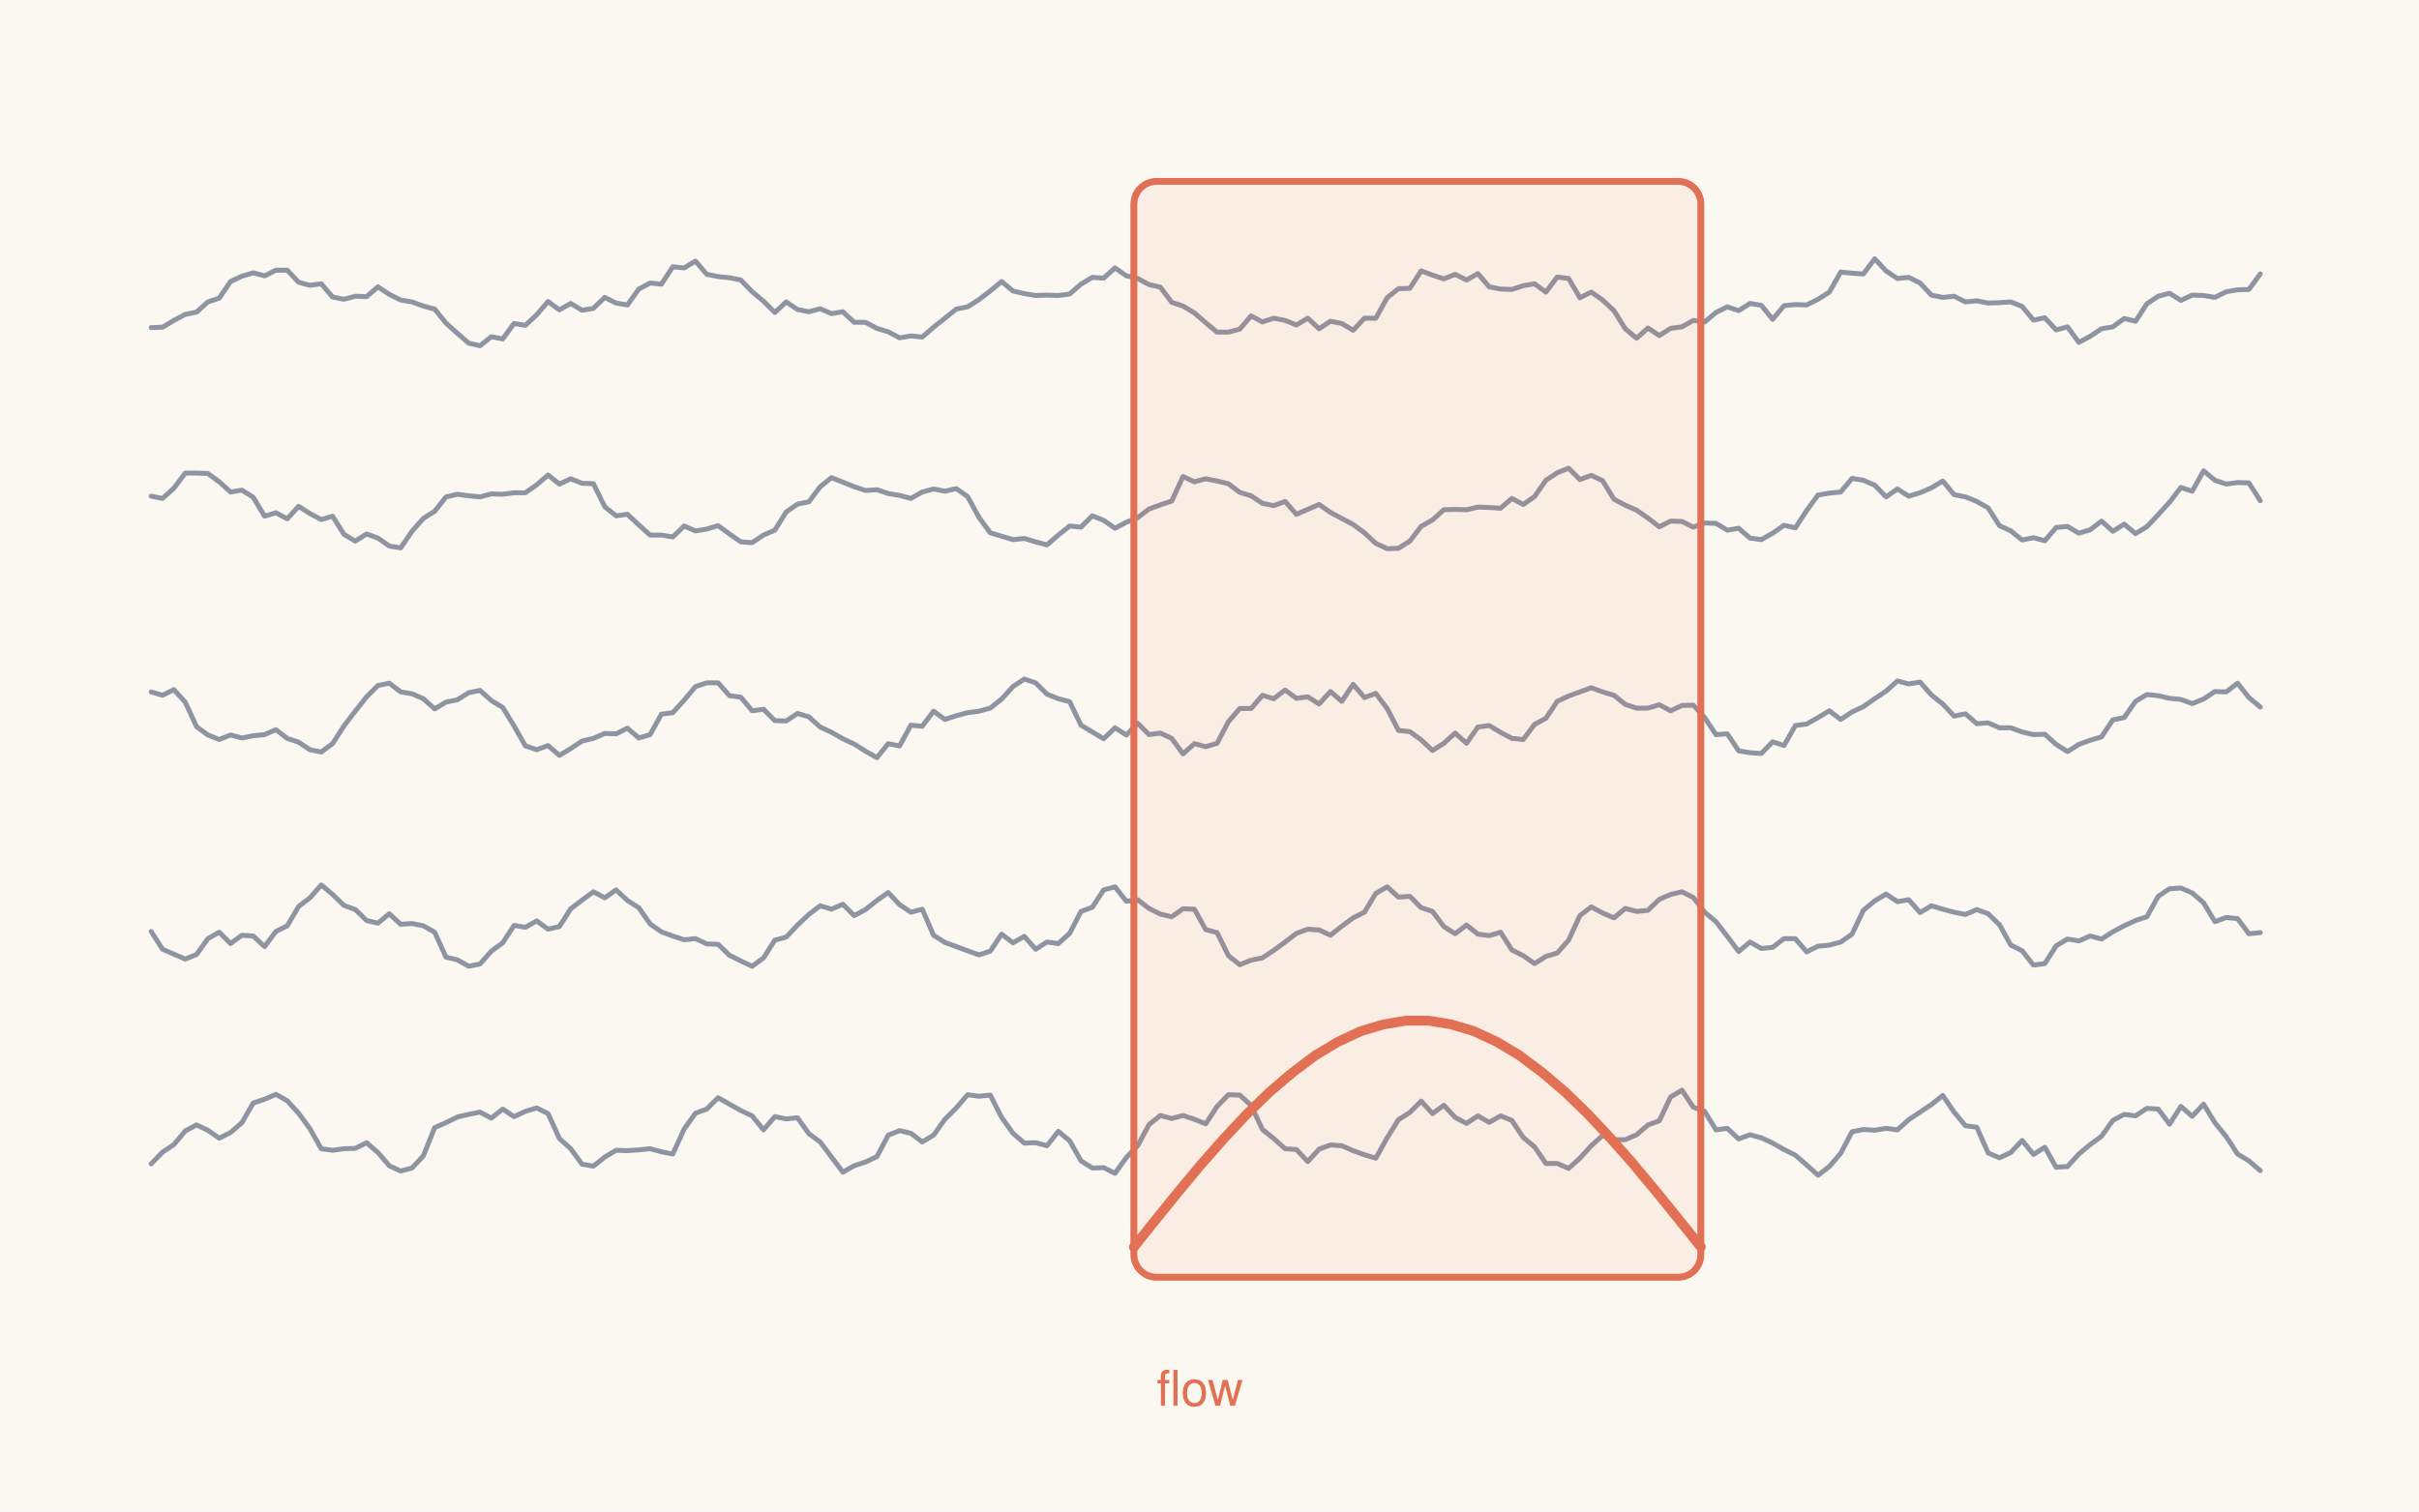
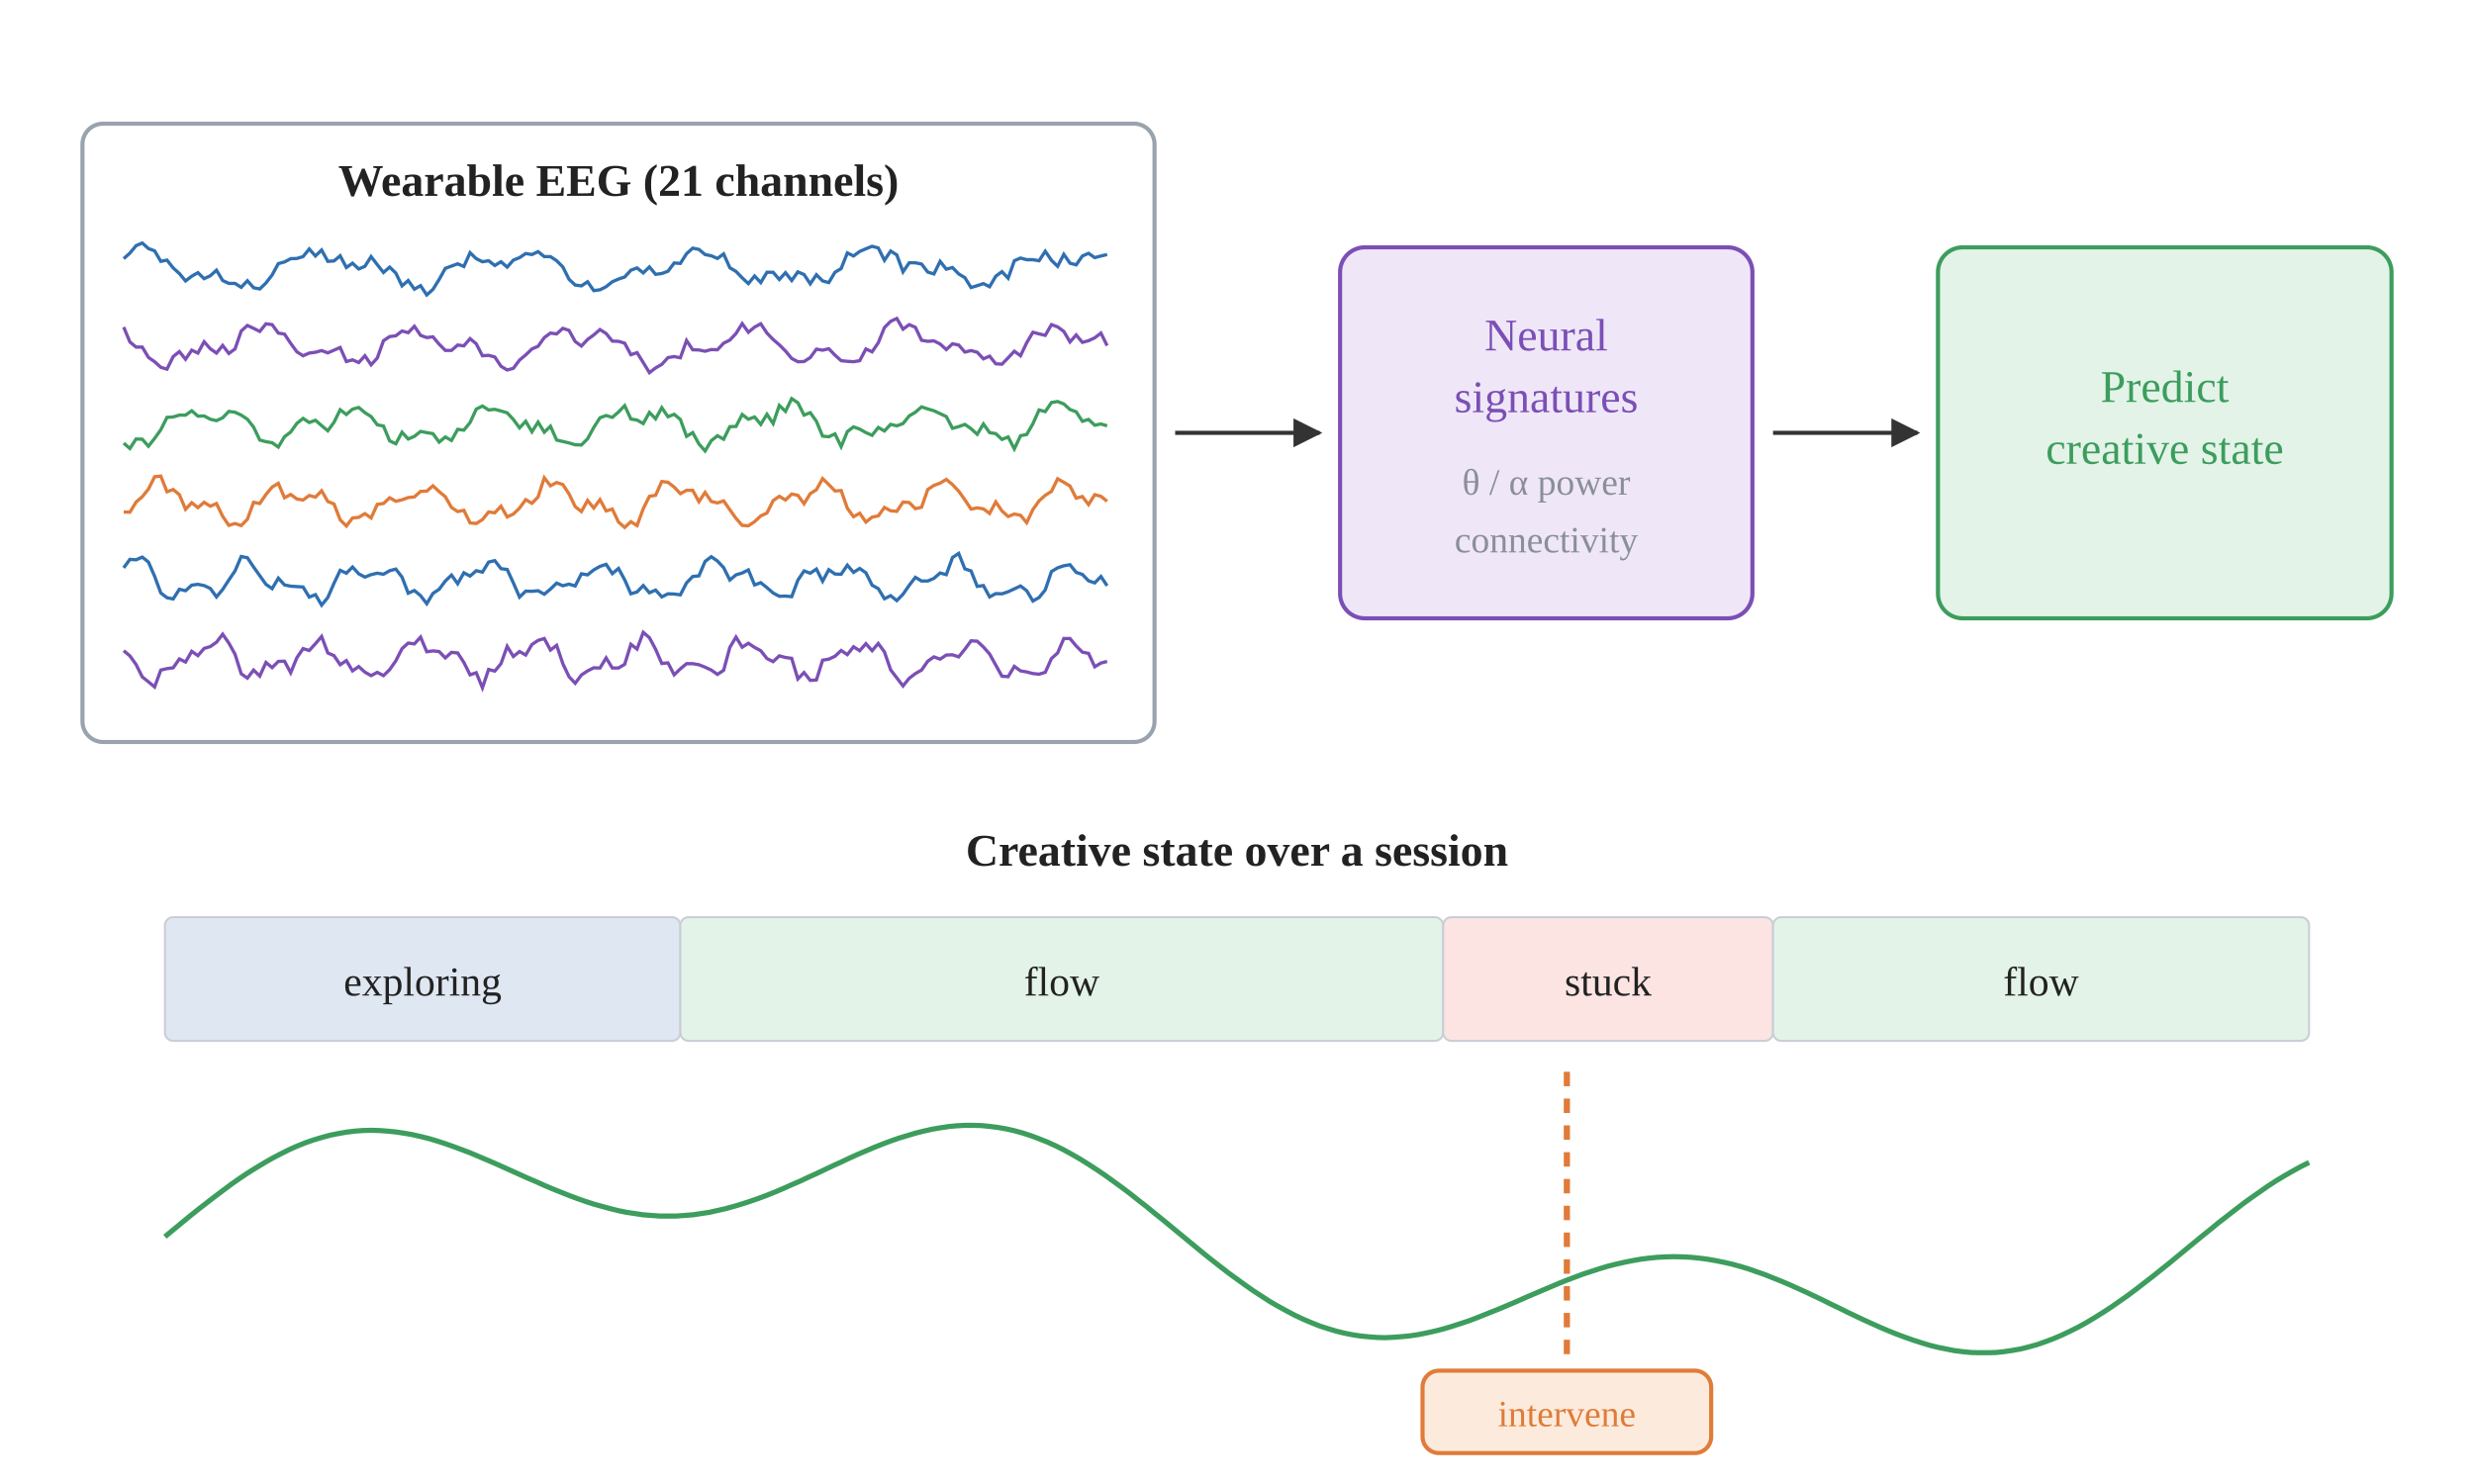
- <svg xmlns="http://www.w3.org/2000/svg" viewBox="0 0 640 400" width="640" height="400">
-   <rect width="640" height="400" fill="#fbf8f1" />
-   <g fill="none" stroke="#2b3240" stroke-width="1.6" stroke-linecap="round" stroke-linejoin="round" font-family="Helvetica,Arial,sans-serif">
-     <polyline points="40.0,86.7 43.0,86.6 46.0,84.8 49.0,83.2 52.0,82.6 55.0,79.9 58.0,78.9 61.0,74.5 64.0,73.1 67.0,72.2 70.0,73.0 73.0,71.5 76.0,71.5 79.0,74.7 82.0,75.5 85.0,75.1 88.0,78.6 91.0,79.2 94.0,78.4 97.0,78.5 100.0,75.9 103.0,77.9 106.0,79.4 109.0,79.9 112.0,81.0 115.0,81.8 118.0,85.5 121.0,88.2 124.0,90.8 127.0,91.5 130.0,89.1 133.0,89.7 136.0,85.6 139.0,86.1 142.0,83.3 145.0,79.8 148.0,82.0 151.0,80.3 154.0,82.1 157.0,81.6 160.0,78.7 163.0,80.2 166.0,80.7 169.0,76.5 172.0,74.9 175.0,75.2 178.0,70.6 181.0,70.9 184.0,69.1 187.0,72.6 190.0,73.2 193.0,73.5 196.0,74.1 199.0,77.2 202.0,79.7 205.0,82.7 208.0,79.9 211.0,81.9 214.0,82.5 217.0,81.7 220.0,83.0 223.0,82.5 226.0,85.3 229.0,85.3 232.0,86.9 235.0,87.8 238.0,89.4 241.0,88.9 244.0,89.2 247.0,86.6 250.0,84.2 253.0,81.8 256.0,81.2 259.0,79.3 262.0,77.0 265.0,74.5 268.0,77.0 271.0,77.7 274.0,78.2 277.0,78.1 280.0,78.2 283.0,77.8 286.0,75.2 289.0,73.4 292.0,73.6 295.0,70.9 298.0,73.0 301.0,73.7 304.0,75.3 307.0,76.0 310.0,80.0 313.0,81.0 316.0,82.8 319.0,85.4 322.0,87.9 325.0,87.9 328.0,87.1 331.0,83.6 334.0,85.2 337.0,84.2 340.0,84.8 343.0,86.0 346.0,84.2 349.0,87.0 352.0,85.0 355.0,85.6 358.0,87.4 361.0,84.2 364.0,84.2 367.0,78.8 370.0,76.4 373.0,76.3 376.0,71.7 379.0,72.8 382.0,73.8 385.0,72.6 388.0,74.1 391.0,72.4 394.0,75.9 397.0,76.5 400.0,76.6 403.0,75.6 406.0,75.1 409.0,77.3 412.0,73.3 415.0,73.7 418.0,78.8 421.0,77.3 424.0,79.4 427.0,82.2 430.0,87.0 433.0,89.5 436.0,86.8 439.0,88.8 442.0,86.9 445.0,86.5 448.0,84.8 451.0,85.2 454.0,82.7 457.0,81.2 460.0,82.2 463.0,80.3 466.0,80.8 469.0,84.5 472.0,80.9 475.0,80.6 478.0,80.7 481.0,79.2 484.0,77.3 487.0,72.0 490.0,72.3 493.0,72.5 496.0,68.5 499.0,71.7 502.0,73.7 505.0,73.4 508.0,74.9 511.0,78.1 514.0,78.7 517.0,78.4 520.0,79.9 523.0,79.6 526.0,80.2 529.0,80.1 532.0,79.9 535.0,81.1 538.0,84.7 541.0,84.1 544.0,87.3 547.0,86.5 550.0,90.6 553.0,89.0 556.0,87.0 559.0,86.5 562.0,84.3 565.0,85.0 568.0,80.4 571.0,78.4 574.0,77.6 577.0,79.5 580.0,78.1 583.0,78.2 586.0,78.7 589.0,77.2 592.0,76.7 595.0,76.6 598.0,72.5" stroke="#8e94a1" stroke-width="1.3" opacity="1" />
-     <polyline points="40.0,131.3 43.0,131.9 46.0,129.2 49.0,125.2 52.0,125.2 55.0,125.3 58.0,127.5 61.0,130.2 64.0,129.7 67.0,131.6 70.0,136.6 73.0,135.7 76.0,137.3 79.0,134.0 82.0,135.9 85.0,137.5 88.0,136.6 91.0,141.4 94.0,143.2 97.0,141.3 100.0,142.4 103.0,144.5 106.0,145.0 109.0,140.6 112.0,137.2 115.0,135.3 118.0,131.5 121.0,130.8 124.0,131.2 127.0,131.5 130.0,130.7 133.0,130.8 136.0,130.4 139.0,130.4 142.0,128.3 145.0,125.7 148.0,128.1 151.0,126.7 154.0,127.9 157.0,128.0 160.0,134.1 163.0,136.5 166.0,136.1 169.0,138.9 172.0,141.6 175.0,141.6 178.0,142.1 181.0,139.2 184.0,140.5 187.0,140.0 190.0,139.1 193.0,141.3 196.0,143.4 199.0,143.6 202.0,141.6 205.0,140.3 208.0,135.5 211.0,133.4 214.0,132.8 217.0,128.8 220.0,126.4 223.0,127.6 226.0,128.8 229.0,129.8 232.0,129.6 235.0,130.6 238.0,131.1 241.0,131.9 244.0,130.2 247.0,129.4 250.0,130.0 253.0,129.3 256.0,131.4 259.0,136.9 262.0,141.0 265.0,141.9 268.0,142.8 271.0,142.5 274.0,143.4 277.0,144.2 280.0,141.6 283.0,139.2 286.0,139.5 289.0,136.5 292.0,137.7 295.0,139.8 298.0,138.2 301.0,137.0 304.0,134.7 307.0,133.6 310.0,132.6 313.0,126.1 316.0,127.5 319.0,126.7 322.0,127.3 325.0,128.0 328.0,130.3 331.0,131.2 334.0,133.2 337.0,133.8 340.0,132.7 343.0,136.1 346.0,134.8 349.0,133.5 352.0,135.6 355.0,137.2 358.0,138.8 361.0,141.0 364.0,143.8 367.0,145.2 370.0,145.1 373.0,143.2 376.0,139.3 379.0,137.6 382.0,134.9 385.0,134.8 388.0,134.9 391.0,134.2 394.0,134.3 397.0,134.5 400.0,131.9 403.0,133.5 406.0,131.4 409.0,127.1 412.0,125.1 415.0,123.9 418.0,126.9 421.0,125.8 424.0,127.2 427.0,132.1 430.0,133.7 433.0,135.0 436.0,137.1 439.0,139.4 442.0,137.9 445.0,138.0 448.0,139.5 451.0,138.4 454.0,138.5 457.0,140.3 460.0,139.8 463.0,142.4 466.0,142.8 469.0,141.1 472.0,139.0 475.0,139.7 478.0,135.1 481.0,131.0 484.0,130.5 487.0,130.2 490.0,126.6 493.0,127.1 496.0,128.4 499.0,131.5 502.0,129.4 505.0,131.3 508.0,130.4 511.0,129.1 514.0,127.3 517.0,130.9 520.0,131.5 523.0,132.7 526.0,134.4 529.0,139.1 532.0,140.5 535.0,142.9 538.0,142.3 541.0,143.1 544.0,139.6 547.0,139.3 550.0,141.1 553.0,140.2 556.0,137.9 559.0,140.6 562.0,138.7 565.0,141.2 568.0,139.4 571.0,136.2 574.0,132.9 577.0,129.0 580.0,130.0 583.0,124.6 586.0,127.1 589.0,128.1 592.0,127.7 595.0,127.8 598.0,132.5" stroke="#8e94a1" stroke-width="1.3" opacity="1" />
-     <polyline points="40.0,183.1 43.0,184.0 46.0,182.5 49.0,185.8 52.0,192.3 55.0,194.5 58.0,195.7 61.0,194.5 64.0,195.3 67.0,194.7 70.0,194.4 73.0,193.1 76.0,195.4 79.0,196.4 82.0,198.4 85.0,199.0 88.0,196.8 91.0,192.1 94.0,188.2 97.0,184.4 100.0,181.4 103.0,180.8 106.0,183.1 109.0,183.6 112.0,184.9 115.0,187.6 118.0,185.8 121.0,185.2 124.0,183.3 127.0,182.7 130.0,185.4 133.0,187.2 136.0,192.1 139.0,197.4 142.0,198.4 145.0,197.3 148.0,199.9 151.0,198.1 154.0,196.1 157.0,195.4 160.0,194.1 163.0,194.2 166.0,192.7 169.0,195.3 172.0,194.4 175.0,189.0 178.0,188.6 181.0,185.3 184.0,181.7 187.0,180.7 190.0,180.7 193.0,184.1 196.0,184.5 199.0,188.1 202.0,187.7 205.0,190.7 208.0,190.8 211.0,188.8 214.0,189.7 217.0,192.4 220.0,193.8 223.0,195.5 226.0,196.9 229.0,198.8 232.0,200.5 235.0,196.8 238.0,197.4 241.0,191.9 244.0,192.2 247.0,188.2 250.0,190.4 253.0,189.4 256.0,188.6 259.0,188.2 262.0,187.4 265.0,185.0 268.0,181.7 271.0,179.7 274.0,180.7 277.0,183.7 280.0,184.9 283.0,185.7 286.0,191.9 289.0,193.7 292.0,195.5 295.0,192.6 298.0,194.5 301.0,191.4 304.0,194.4 307.0,194.0 310.0,195.4 313.0,199.5 316.0,196.8 319.0,197.6 322.0,196.7 325.0,191.0 328.0,187.5 331.0,187.5 334.0,184.0 337.0,184.9 340.0,182.6 343.0,184.8 346.0,184.4 349.0,186.3 352.0,183.0 355.0,185.6 358.0,181.1 361.0,184.6 364.0,183.5 367.0,187.5 370.0,193.3 373.0,193.6 376.0,195.8 379.0,198.6 382.0,196.7 385.0,194.0 388.0,196.7 391.0,192.4 394.0,192.0 397.0,193.8 400.0,195.4 403.0,195.7 406.0,191.7 409.0,190.1 412.0,185.6 415.0,184.2 418.0,183.1 421.0,182.0 424.0,183.1 427.0,184.0 430.0,186.4 433.0,187.4 436.0,187.4 439.0,186.5 442.0,188.1 445.0,186.7 448.0,186.6 451.0,189.9 454.0,194.4 457.0,194.2 460.0,198.7 463.0,199.2 466.0,199.4 469.0,196.3 472.0,197.3 475.0,192.0 478.0,191.6 481.0,189.9 484.0,188.1 487.0,190.4 490.0,188.4 493.0,187.0 496.0,184.9 499.0,182.9 502.0,180.2 505.0,181.0 508.0,180.5 511.0,183.9 514.0,186.3 517.0,189.5 520.0,188.9 523.0,191.5 526.0,191.3 529.0,192.6 532.0,192.6 535.0,193.7 538.0,194.4 541.0,194.3 544.0,197.0 547.0,198.9 550.0,197.0 553.0,195.9 556.0,195.0 559.0,190.5 562.0,189.9 565.0,185.6 568.0,183.8 571.0,184.1 574.0,184.8 577.0,185.1 580.0,186.2 583.0,185.0 586.0,183.0 589.0,183.1 592.0,180.8 595.0,184.6 598.0,187.1" stroke="#8e94a1" stroke-width="1.3" opacity="1" />
-     <polyline points="40.0,246.5 43.0,251.2 46.0,252.5 49.0,253.8 52.0,252.6 55.0,248.4 58.0,246.7 61.0,249.7 64.0,247.5 67.0,247.7 70.0,250.5 73.0,246.5 76.0,245.0 79.0,239.9 82.0,237.6 85.0,234.2 88.0,236.7 91.0,239.6 94.0,240.7 97.0,243.6 100.0,244.3 103.0,241.8 106.0,244.6 109.0,244.4 112.0,245.0 115.0,246.7 118.0,253.3 121.0,254.0 124.0,255.7 127.0,255.1 130.0,251.7 133.0,249.5 136.0,244.9 139.0,245.4 142.0,243.7 145.0,245.9 148.0,245.2 151.0,240.5 154.0,238.2 157.0,236.0 160.0,237.6 163.0,235.5 166.0,238.3 169.0,240.2 172.0,244.5 175.0,246.6 178.0,247.7 181.0,248.7 184.0,248.4 187.0,249.8 190.0,249.9 193.0,252.8 196.0,254.3 199.0,255.7 202.0,253.5 205.0,248.8 208.0,248.0 211.0,244.8 214.0,242.0 217.0,239.7 220.0,240.6 223.0,239.3 226.0,242.3 229.0,240.7 232.0,238.3 235.0,236.2 238.0,239.4 241.0,241.4 244.0,240.6 247.0,247.5 250.0,249.4 253.0,250.5 256.0,251.6 259.0,252.7 262.0,251.7 265.0,247.2 268.0,249.5 271.0,247.8 274.0,251.2 277.0,249.3 280.0,249.7 283.0,247.0 286.0,241.2 289.0,240.1 292.0,235.5 295.0,234.7 298.0,238.5 301.0,238.1 304.0,240.4 307.0,241.9 310.0,242.6 313.0,240.5 316.0,240.6 319.0,246.0 322.0,246.8 325.0,252.9 328.0,255.3 331.0,254.1 334.0,253.5 337.0,251.5 340.0,249.3 343.0,247.0 346.0,245.9 349.0,246.1 352.0,247.5 355.0,245.1 358.0,242.9 361.0,241.4 364.0,236.4 367.0,234.7 370.0,237.4 373.0,237.2 376.0,240.2 379.0,241.2 382.0,245.2 385.0,247.1 388.0,244.8 391.0,247.2 394.0,247.6 397.0,246.7 400.0,251.4 403.0,252.9 406.0,255.0 409.0,253.1 412.0,252.2 415.0,248.8 418.0,242.3 421.0,240.0 424.0,241.6 427.0,242.9 430.0,240.4 433.0,241.2 436.0,240.9 439.0,238.0 442.0,236.7 445.0,236.0 448.0,237.5 451.0,241.4 454.0,243.9 457.0,247.8 460.0,251.8 463.0,249.3 466.0,251.0 469.0,250.7 472.0,248.4 475.0,248.4 478.0,251.9 481.0,250.4 484.0,250.1 487.0,249.3 490.0,247.2 493.0,240.9 496.0,238.4 499.0,236.6 502.0,238.6 505.0,238.1 508.0,241.5 511.0,239.7 514.0,240.6 517.0,241.4 520.0,242.0 523.0,240.7 526.0,241.8 529.0,244.7 532.0,250.1 535.0,251.6 538.0,255.4 541.0,255.0 544.0,250.3 547.0,248.5 550.0,249.0 553.0,247.7 556.0,248.5 559.0,246.6 562.0,245.0 565.0,243.6 568.0,242.6 571.0,237.2 574.0,235.2 577.0,235.0 580.0,236.3 583.0,238.9 586.0,243.9 589.0,242.8 592.0,243.1 595.0,247.1 598.0,246.8" stroke="#8e94a1" stroke-width="1.3" opacity="1" />
-     <polyline points="40.0,308.0 43.0,304.9 46.0,302.9 49.0,299.3 52.0,297.7 55.0,299.1 58.0,301.2 61.0,299.7 64.0,297.1 67.0,291.9 70.0,290.9 73.0,289.6 76.0,291.3 79.0,294.6 82.0,298.7 85.0,304.0 88.0,304.4 91.0,304.0 94.0,303.9 97.0,302.4 100.0,305.0 103.0,308.5 106.0,309.9 109.0,309.1 112.0,305.9 115.0,298.4 118.0,297.1 121.0,295.6 124.0,294.9 127.0,294.3 130.0,295.9 133.0,293.5 136.0,295.5 139.0,294.1 142.0,293.2 145.0,294.7 148.0,301.3 151.0,304.0 154.0,308.1 157.0,308.6 160.0,306.2 163.0,304.4 166.0,304.5 169.0,304.3 172.0,304.0 175.0,304.8 178.0,305.4 181.0,298.8 184.0,294.6 187.0,293.5 190.0,290.5 193.0,292.2 196.0,293.9 199.0,295.3 202.0,299.0 205.0,295.5 208.0,296.1 211.0,295.8 214.0,300.0 217.0,302.2 220.0,306.2 223.0,310.2 226.0,308.5 229.0,307.5 232.0,306.1 235.0,300.4 238.0,299.2 241.0,299.9 244.0,302.2 247.0,300.4 250.0,296.2 253.0,293.2 256.0,289.7 259.0,290.1 262.0,289.8 265.0,295.7 268.0,299.9 271.0,302.5 274.0,302.4 277.0,303.2 280.0,299.4 283.0,301.9 286.0,307.2 289.0,309.1 292.0,309.0 295.0,310.5 298.0,306.3 301.0,303.2 304.0,297.6 307.0,295.2 310.0,296.0 313.0,295.2 316.0,296.2 319.0,297.4 322.0,292.8 325.0,289.7 328.0,289.8 331.0,292.5 334.0,298.9 337.0,301.3 340.0,304.0 343.0,304.2 346.0,307.4 349.0,304.1 352.0,303.0 355.0,303.2 358.0,304.5 361.0,305.6 364.0,306.5 367.0,301.1 370.0,296.3 373.0,294.4 376.0,291.4 379.0,294.7 382.0,292.5 385.0,295.7 388.0,297.3 391.0,295.3 394.0,297.0 397.0,295.3 400.0,296.5 403.0,301.0 406.0,303.5 409.0,307.9 412.0,307.9 415.0,309.2 418.0,306.5 421.0,303.2 424.0,300.5 427.0,301.6 430.0,301.6 433.0,300.3 436.0,297.7 439.0,296.6 442.0,290.3 445.0,288.5 448.0,293.0 451.0,294.1 454.0,299.0 457.0,298.6 460.0,301.4 463.0,300.3 466.0,301.1 469.0,302.5 472.0,304.2 475.0,305.7 478.0,308.3 481.0,311.0 484.0,308.7 487.0,305.2 490.0,299.5 493.0,298.9 496.0,299.1 499.0,298.6 502.0,299.0 505.0,296.3 508.0,294.3 511.0,292.3 514.0,289.9 517.0,294.3 520.0,297.9 523.0,298.3 526.0,305.1 529.0,306.4 532.0,305.0 535.0,301.8 538.0,305.5 541.0,303.6 544.0,308.9 547.0,308.7 550.0,305.4 553.0,302.9 556.0,300.7 559.0,296.5 562.0,294.9 565.0,295.3 568.0,293.3 571.0,293.5 574.0,297.5 577.0,292.8 580.0,295.4 583.0,292.2 586.0,297.1 589.0,300.8 592.0,305.4 595.0,307.2 598.0,309.8" stroke="#8e94a1" stroke-width="1.3" opacity="1" />
-     <rect x="300" y="48" width="150" height="290" rx="6" stroke="#e27054" fill="#e27054" stroke-width="1.6" fill-opacity="0.08" />
-     <rect x="300" y="48" width="150" height="290" rx="6" stroke="#e27054" fill="none" stroke-width="1.8" opacity="1" />
-     <polyline points="300.0,330.0 306.0,322.5 312.0,315.1 318.0,307.9 324.0,301.1 330.0,294.7 336.0,288.9 342.0,283.8 348.0,279.3 354.0,275.7 360.0,272.9 366.0,271.1 372.0,270.1 378.0,270.1 384.0,271.1 390.0,272.9 396.0,275.7 402.0,279.3 408.0,283.8 414.0,288.9 420.0,294.7 426.0,301.1 432.0,307.9 438.0,315.1 444.0,322.5 450.0,330.0" stroke="#e27054" stroke-width="2.6" opacity="1" />
-     <text x="306" y="372" fill="#e27054" stroke="none" font-size="13">flow</text>
-   </g>
+ <svg xmlns="http://www.w3.org/2000/svg" viewBox="0 0 1200 720" width="1200" height="720">
+   <rect width="1200" height="720" fill="#fff" />
+   <defs>
+     <marker id="a" viewBox="0 0 10 10" refX="9" refY="5" markerWidth="7" markerHeight="7" orient="auto">
+       <path d="M0 0L10 5L0 10z" fill="#333" />
+     </marker>
+   </defs>
+   <rect x="40" y="60" width="520" height="300" rx="10" fill="#fff" stroke="#9aa3ad" stroke-width="2" />
+   <text x="300" y="95" font-size="22" fill="#222" text-anchor="middle" font-weight="bold" font-family="Times New Roman,Times,serif">Wearable EEG (21 channels)</text>
+   <polyline points="60.0,125.5 63.0,122.8 66.0,119.2 69.0,117.9 72.0,120.6 75.0,121.7 78.0,126.8 81.0,126.2 84.0,130.0 87.0,132.7 90.0,136.3 93.0,134.0 96.0,132.3 99.0,135.2 102.0,133.8 105.0,131.1 108.0,136.1 111.0,137.5 114.0,137.5 117.0,139.4 120.0,136.2 123.0,139.6 126.0,140.2 129.0,137.3 132.0,133.4 135.0,127.9 138.0,127.1 141.0,125.5 144.0,125.4 147.0,124.5 150.0,120.8 153.0,124.2 156.0,121.3 159.0,126.8 162.0,126.6 165.0,124.1 168.0,129.8 171.0,127.7 174.0,130.5 177.0,129.2 180.0,124.5 183.0,128.4 186.0,132.2 189.0,129.6 192.0,132.5 195.0,138.7 198.0,136.1 201.0,140.3 204.0,138.6 207.0,143.1 210.0,140.4 213.0,135.6 216.0,130.2 219.0,129.1 222.0,128.0 225.0,129.3 228.0,122.6 231.0,125.5 234.0,127.0 237.0,126.5 240.0,128.8 243.0,127.0 246.0,129.6 249.0,126.2 252.0,125.0 255.0,123.0 258.0,123.5 261.0,122.1 264.0,124.5 267.0,124.5 270.0,126.5 273.0,129.5 276.0,135.5 279.0,138.3 282.0,138.7 285.0,136.7 288.0,141.0 291.0,140.6 294.0,139.1 297.0,136.7 300.0,135.4 303.0,134.4 306.0,131.1 309.0,130.0 312.0,132.4 315.0,129.5 318.0,133.1 321.0,132.7 324.0,131.6 327.0,127.6 330.0,127.8 333.0,123.1 336.0,120.4 339.0,121.0 342.0,123.5 345.0,124.1 348.0,125.4 351.0,123.2 354.0,129.9 357.0,131.7 360.0,134.8 363.0,137.6 366.0,133.9 369.0,137.1 372.0,132.1 375.0,132.1 378.0,135.6 381.0,132.3 384.0,136.1 387.0,131.9 390.0,133.2 393.0,137.7 396.0,133.3 399.0,136.3 402.0,137.1 405.0,132.1 408.0,130.3 411.0,122.7 414.0,124.2 417.0,122.0 420.0,120.7 423.0,119.5 426.0,120.3 429.0,126.3 432.0,121.8 435.0,123.7 438.0,131.9 441.0,127.5 444.0,127.5 447.0,128.1 450.0,132.0 453.0,132.9 456.0,126.8 459.0,130.6 462.0,129.8 465.0,132.9 468.0,134.7 471.0,139.5 474.0,138.6 477.0,137.6 480.0,139.1 483.0,134.0 486.0,131.8 489.0,135.0 492.0,126.5 495.0,125.2 498.0,126.0 501.0,126.0 504.0,126.5 507.0,121.9 510.0,126.3 513.0,129.2 516.0,123.4 519.0,127.7 522.0,128.5 525.0,124.2 528.0,122.9 531.0,125.0 534.0,124.2 537.0,123.5" fill="none" stroke="#2f6fb0" stroke-width="1.6" opacity="1" />
+   <polyline points="60.0,158.7 63.0,165.9 66.0,168.4 69.0,168.4 72.0,173.4 75.0,175.5 78.0,178.2 81.0,179.1 84.0,173.0 87.0,170.6 90.0,174.3 93.0,169.9 96.0,171.3 99.0,165.8 102.0,169.2 105.0,171.3 108.0,167.6 111.0,171.5 114.0,169.3 117.0,160.6 120.0,157.9 123.0,159.3 126.0,160.8 129.0,157.1 132.0,157.5 135.0,161.6 138.0,162.1 141.0,166.6 144.0,170.7 147.0,172.6 150.0,171.3 153.0,170.9 156.0,170.1 159.0,171.2 162.0,169.9 165.0,168.6 168.0,175.4 171.0,174.6 174.0,175.9 177.0,172.6 180.0,177.0 183.0,173.7 186.0,165.3 189.0,163.3 192.0,162.9 195.0,160.6 198.0,161.4 201.0,158.3 204.0,162.7 207.0,163.8 210.0,163.4 213.0,167.0 216.0,170.0 219.0,170.0 222.0,167.4 225.0,167.8 228.0,164.3 231.0,166.8 234.0,172.6 237.0,172.4 240.0,173.2 243.0,177.7 246.0,179.5 249.0,178.7 252.0,174.7 255.0,172.2 258.0,169.3 261.0,168.0 264.0,163.8 267.0,161.6 270.0,162.0 273.0,159.3 276.0,160.3 279.0,165.7 282.0,167.9 285.0,164.7 288.0,162.5 291.0,159.9 294.0,161.8 297.0,165.5 300.0,165.6 303.0,166.5 306.0,172.1 309.0,171.1 312.0,175.9 315.0,180.8 318.0,178.5 321.0,176.8 324.0,173.5 327.0,173.0 330.0,173.6 333.0,165.2 336.0,169.7 339.0,169.8 342.0,170.4 345.0,169.6 348.0,169.7 351.0,166.5 354.0,165.0 357.0,161.8 360.0,157.0 363.0,161.2 366.0,158.7 369.0,157.1 372.0,161.6 375.0,164.7 378.0,167.3 381.0,170.3 384.0,173.9 387.0,175.5 390.0,175.4 393.0,173.5 396.0,169.4 399.0,169.9 402.0,169.2 405.0,172.3 408.0,175.0 411.0,175.3 414.0,175.5 417.0,175.0 420.0,169.3 423.0,170.7 426.0,166.3 429.0,158.9 432.0,155.9 435.0,154.5 438.0,159.7 441.0,157.5 444.0,158.8 447.0,165.1 450.0,165.6 453.0,165.4 456.0,166.9 459.0,169.6 462.0,166.8 465.0,167.4 468.0,170.8 471.0,170.1 474.0,170.9 477.0,174.1 480.0,172.8 483.0,176.5 486.0,176.7 489.0,173.6 492.0,170.4 495.0,172.6 498.0,166.3 501.0,161.2 504.0,162.0 507.0,162.7 510.0,157.5 513.0,158.6 516.0,160.8 519.0,165.9 522.0,162.5 525.0,166.1 528.0,165.3 531.0,163.9 534.0,161.6 537.0,167.7" fill="none" stroke="#7b4fb5" stroke-width="1.6" opacity="1" />
+   <polyline points="60.0,215.0 63.0,217.6 66.0,213.0 69.0,213.1 72.0,216.5 75.0,212.7 78.0,208.5 81.0,202.5 84.0,202.3 87.0,201.4 90.0,201.4 93.0,199.3 96.0,201.9 99.0,201.8 102.0,203.4 105.0,204.1 108.0,202.7 111.0,199.6 114.0,200.0 117.0,201.4 120.0,203.4 123.0,207.2 126.0,213.5 129.0,214.3 132.0,214.8 135.0,216.9 138.0,211.9 141.0,209.6 144.0,205.4 147.0,203.0 150.0,205.0 153.0,203.9 156.0,206.5 159.0,209.0 162.0,204.9 165.0,198.8 168.0,201.1 171.0,198.5 174.0,197.7 177.0,200.2 180.0,202.1 183.0,206.1 186.0,206.7 189.0,213.9 192.0,215.3 195.0,209.7 198.0,213.0 201.0,211.7 204.0,209.3 207.0,209.9 210.0,210.4 213.0,214.5 216.0,212.0 219.0,213.7 222.0,208.3 225.0,208.7 228.0,205.0 231.0,198.5 234.0,197.0 237.0,198.9 240.0,198.6 243.0,199.4 246.0,200.3 249.0,203.5 252.0,207.6 255.0,204.4 258.0,209.5 261.0,204.8 264.0,209.7 267.0,206.8 270.0,213.5 273.0,214.2 276.0,214.9 279.0,215.8 282.0,215.9 285.0,212.9 288.0,207.4 291.0,202.7 294.0,201.6 297.0,202.5 300.0,199.9 303.0,196.8 306.0,203.3 309.0,203.8 312.0,205.5 315.0,200.1 318.0,203.2 321.0,197.8 324.0,202.2 327.0,201.0 330.0,203.5 333.0,211.7 336.0,209.9 339.0,215.4 342.0,218.8 345.0,213.8 348.0,211.4 351.0,213.1 354.0,207.0 357.0,206.9 360.0,201.1 363.0,203.4 366.0,202.3 369.0,205.9 372.0,201.0 375.0,205.5 378.0,196.7 381.0,199.6 384.0,193.4 387.0,195.4 390.0,201.4 393.0,200.2 396.0,204.4 399.0,211.6 402.0,211.9 405.0,210.5 408.0,216.7 411.0,209.4 414.0,207.1 417.0,208.2 420.0,209.9 423.0,211.2 426.0,207.4 429.0,209.1 432.0,205.9 435.0,206.6 438.0,205.5 441.0,201.8 444.0,200.0 447.0,197.4 450.0,198.4 453.0,199.3 456.0,200.7 459.0,202.1 462.0,207.8 465.0,207.0 468.0,205.9 471.0,208.0 474.0,210.7 477.0,205.7 480.0,209.9 483.0,210.4 486.0,213.2 489.0,212.0 492.0,217.8 495.0,211.4 498.0,210.8 501.0,205.6 504.0,198.9 507.0,199.7 510.0,195.3 513.0,194.8 516.0,196.0 519.0,198.7 522.0,199.8 525.0,204.4 528.0,203.5 531.0,206.3 534.0,205.7 537.0,206.6" fill="none" stroke="#3c9d5d" stroke-width="1.6" opacity="1" />
+   <polyline points="60.0,248.4 63.0,248.5 66.0,243.6 69.0,241.0 72.0,237.3 75.0,231.3 78.0,231.0 81.0,238.6 84.0,237.5 87.0,240.0 90.0,247.1 93.0,243.9 96.0,246.3 99.0,243.7 102.0,245.6 105.0,244.3 108.0,250.5 111.0,254.9 114.0,254.0 117.0,255.0 120.0,251.9 123.0,243.7 126.0,244.3 129.0,239.9 132.0,236.3 135.0,234.5 138.0,241.5 141.0,239.9 144.0,242.1 147.0,242.6 150.0,240.4 153.0,241.2 156.0,238.1 159.0,243.3 162.0,244.5 165.0,252.2 168.0,255.2 171.0,251.3 174.0,251.0 177.0,249.2 180.0,251.3 183.0,244.7 186.0,244.3 189.0,241.5 192.0,243.2 195.0,242.5 198.0,241.4 201.0,241.1 204.0,238.4 207.0,238.3 210.0,235.7 213.0,238.5 216.0,241.0 219.0,246.2 222.0,248.2 225.0,247.6 228.0,253.7 231.0,254.0 234.0,252.1 237.0,248.4 240.0,248.8 243.0,245.6 246.0,250.8 249.0,249.4 252.0,246.5 255.0,242.4 258.0,244.2 261.0,241.1 264.0,231.8 267.0,235.7 270.0,234.1 273.0,235.1 276.0,239.6 279.0,245.8 282.0,248.2 285.0,242.8 288.0,246.5 291.0,242.4 294.0,247.9 297.0,247.0 300.0,253.3 303.0,255.9 306.0,253.1 309.0,255.0 312.0,246.8 315.0,240.8 318.0,240.3 321.0,233.6 324.0,234.0 327.0,236.3 330.0,239.5 333.0,237.9 336.0,237.9 339.0,243.4 342.0,238.9 345.0,243.3 348.0,244.0 351.0,243.0 354.0,247.3 357.0,251.5 360.0,254.9 363.0,255.1 366.0,253.1 369.0,250.3 372.0,248.9 375.0,242.9 378.0,240.8 381.0,242.6 384.0,239.7 387.0,240.3 390.0,244.4 393.0,239.5 396.0,237.6 399.0,232.2 402.0,235.1 405.0,238.2 408.0,238.0 411.0,246.6 414.0,250.7 417.0,249.0 420.0,253.3 423.0,250.9 426.0,250.3 429.0,246.2 432.0,247.8 435.0,248.1 438.0,243.6 441.0,243.8 444.0,246.8 447.0,246.1 450.0,237.5 453.0,235.5 456.0,234.4 459.0,232.6 462.0,235.1 465.0,238.3 468.0,242.5 471.0,247.0 474.0,246.4 477.0,246.9 480.0,249.1 483.0,243.5 486.0,247.9 489.0,250.6 492.0,249.4 495.0,250.0 498.0,253.6 501.0,247.2 504.0,243.0 507.0,240.3 510.0,238.4 513.0,232.3 516.0,234.0 519.0,235.8 522.0,241.7 525.0,240.9 528.0,244.8 531.0,240.0 534.0,240.8 537.0,243.2" fill="none" stroke="#e07b39" stroke-width="1.6" opacity="1" />
+   <polyline points="60.0,275.5 63.0,271.4 66.0,271.6 69.0,270.3 72.0,272.7 75.0,279.6 78.0,287.7 81.0,290.0 84.0,290.6 87.0,285.9 90.0,286.6 93.0,283.9 96.0,283.5 99.0,284.1 102.0,285.5 105.0,289.6 108.0,286.0 111.0,281.4 114.0,277.0 117.0,270.0 120.0,270.6 123.0,275.1 126.0,279.3 129.0,283.5 132.0,285.6 135.0,280.5 138.0,283.8 141.0,284.4 144.0,284.6 147.0,284.8 150.0,289.7 153.0,288.5 156.0,293.6 159.0,289.9 162.0,283.0 165.0,276.7 168.0,278.1 171.0,275.1 174.0,278.4 177.0,280.0 180.0,278.8 183.0,278.1 186.0,278.6 189.0,276.9 192.0,276.1 195.0,280.0 198.0,287.8 201.0,286.5 204.0,289.0 207.0,292.9 210.0,287.9 213.0,285.9 216.0,281.9 219.0,279.0 222.0,283.2 225.0,277.9 228.0,279.5 231.0,276.9 234.0,277.6 237.0,272.7 240.0,272.0 243.0,275.9 246.0,276.3 249.0,282.8 252.0,289.7 255.0,286.8 258.0,286.9 261.0,286.6 264.0,288.3 267.0,285.8 270.0,282.9 273.0,284.2 276.0,283.4 279.0,284.3 282.0,278.4 285.0,278.9 288.0,276.5 291.0,274.8 294.0,273.8 297.0,278.3 300.0,275.8 303.0,281.3 306.0,288.1 309.0,287.2 312.0,284.1 315.0,287.6 318.0,286.3 321.0,289.6 324.0,288.1 327.0,288.2 330.0,288.6 333.0,282.8 336.0,279.7 339.0,279.4 342.0,272.4 345.0,270.1 348.0,272.2 351.0,275.4 354.0,281.4 357.0,278.9 360.0,278.0 363.0,276.5 366.0,283.8 369.0,282.7 372.0,285.1 375.0,287.7 378.0,289.3 381.0,289.2 384.0,289.5 387.0,281.5 390.0,277.0 393.0,278.1 396.0,276.1 399.0,282.0 402.0,276.4 405.0,278.5 408.0,278.6 411.0,274.2 414.0,277.7 417.0,275.8 420.0,277.9 423.0,283.9 426.0,285.6 429.0,290.5 432.0,289.0 435.0,291.4 438.0,288.3 441.0,284.0 444.0,280.1 447.0,281.9 450.0,281.9 453.0,280.6 456.0,278.0 459.0,278.8 462.0,270.5 465.0,268.5 468.0,276.0 471.0,277.0 474.0,284.5 477.0,284.1 480.0,289.6 483.0,288.0 486.0,288.1 489.0,287.1 492.0,285.7 495.0,284.3 498.0,286.6 501.0,291.6 504.0,289.9 507.0,286.2 510.0,277.3 513.0,275.5 516.0,274.5 519.0,274.0 522.0,277.7 525.0,278.7 528.0,281.8 531.0,282.8 534.0,279.7 537.0,284.2" fill="none" stroke="#2f6fb0" stroke-width="1.6" opacity="1" />
+   <polyline points="60.0,315.7 63.0,318.2 66.0,322.4 69.0,328.4 72.0,330.8 75.0,333.3 78.0,325.1 81.0,324.4 84.0,324.0 87.0,319.7 90.0,321.2 93.0,316.0 96.0,318.1 99.0,314.6 102.0,313.7 105.0,311.6 108.0,307.7 111.0,312.0 114.0,317.4 117.0,326.9 120.0,329.0 123.0,325.1 126.0,328.0 129.0,321.4 132.0,323.9 135.0,320.9 138.0,320.8 141.0,326.4 144.0,319.1 147.0,314.7 150.0,315.6 153.0,312.3 156.0,308.8 159.0,316.8 162.0,318.1 165.0,322.5 168.0,320.5 171.0,325.5 174.0,323.4 177.0,326.1 180.0,327.8 183.0,326.2 186.0,327.8 189.0,324.9 192.0,320.6 195.0,314.7 198.0,312.0 201.0,312.4 204.0,309.1 207.0,316.2 210.0,315.8 213.0,316.1 216.0,319.2 219.0,316.5 222.0,316.8 225.0,321.4 228.0,327.4 231.0,326.4 234.0,333.7 237.0,324.8 240.0,325.6 243.0,322.0 246.0,313.6 249.0,318.5 252.0,316.1 255.0,317.8 258.0,312.7 261.0,310.7 264.0,309.8 267.0,315.4 270.0,313.1 273.0,322.0 276.0,328.3 279.0,331.5 282.0,327.5 285.0,325.5 288.0,324.0 291.0,324.1 294.0,319.2 297.0,324.1 300.0,324.1 303.0,322.3 306.0,312.6 309.0,314.9 312.0,306.8 315.0,309.4 318.0,315.0 321.0,321.9 324.0,321.6 327.0,327.4 330.0,324.5 333.0,322.0 336.0,322.0 339.0,322.5 342.0,323.7 345.0,325.1 348.0,327.2 351.0,325.2 354.0,314.1 357.0,309.1 360.0,314.0 363.0,312.1 366.0,314.1 369.0,315.7 372.0,319.5 375.0,321.0 378.0,318.2 381.0,319.0 384.0,319.4 387.0,329.4 390.0,326.3 393.0,330.1 396.0,329.9 399.0,320.3 402.0,319.8 405.0,318.4 408.0,315.6 411.0,317.6 414.0,313.8 417.0,315.7 420.0,312.3 423.0,315.7 426.0,312.2 429.0,316.3 432.0,325.0 435.0,328.9 438.0,332.8 441.0,329.1 444.0,326.8 447.0,325.1 450.0,320.8 453.0,318.7 456.0,319.8 459.0,317.8 462.0,317.7 465.0,318.7 468.0,315.0 471.0,310.9 474.0,311.1 477.0,313.9 480.0,317.3 483.0,322.7 486.0,328.1 489.0,328.3 492.0,323.3 495.0,325.5 498.0,326.0 501.0,326.8 504.0,327.1 507.0,326.2 510.0,319.5 513.0,316.8 516.0,309.8 519.0,309.8 522.0,313.4 525.0,316.4 528.0,317.0 531.0,323.5 534.0,321.7 537.0,320.9" fill="none" stroke="#7b4fb5" stroke-width="1.6" opacity="1" />
+   <line x1="570" y1="210" x2="640" y2="210" stroke="#333" stroke-width="2" marker-end="url(#a)" />
+   <rect x="650" y="120" width="200" height="180" rx="12" fill="#efe7f8" stroke="#7b4fb5" stroke-width="2" />
+   <text x="750" y="170" font-size="22" fill="#7b4fb5" text-anchor="middle" font-weight="normal" font-family="Times New Roman,Times,serif">Neural</text>
+   <text x="750" y="200" font-size="22" fill="#7b4fb5" text-anchor="middle" font-weight="normal" font-family="Times New Roman,Times,serif">signatures</text>
+   <text x="750" y="240" font-size="18" fill="#8a8f98" text-anchor="middle" font-weight="normal" font-family="Times New Roman,Times,serif">θ / α power</text>
+   <text x="750" y="268" font-size="18" fill="#8a8f98" text-anchor="middle" font-weight="normal" font-family="Times New Roman,Times,serif">connectivity</text>
+   <line x1="860" y1="210" x2="930" y2="210" stroke="#333" stroke-width="2" marker-end="url(#a)" />
+   <rect x="940" y="120" width="220" height="180" rx="12" fill="#e3f3e8" stroke="#3c9d5d" stroke-width="2" />
+   <text x="1050" y="195" font-size="22" fill="#3c9d5d" text-anchor="middle" font-weight="normal" font-family="Times New Roman,Times,serif">Predict</text>
+   <text x="1050" y="225" font-size="22" fill="#3c9d5d" text-anchor="middle" font-weight="normal" font-family="Times New Roman,Times,serif">creative state</text>
+   <text x="600" y="420" font-size="22" fill="#222" text-anchor="middle" font-weight="bold" font-family="Times New Roman,Times,serif">Creative state over a session</text>
+   <rect x="80" y="445" width="250" height="60" rx="4" fill="#dfe7f3" stroke="#c9ced6" stroke-width="1" />
+   <text x="205.0" y="483" font-size="20" fill="#222" text-anchor="middle" font-weight="normal" font-family="Times New Roman,Times,serif">exploring</text>
+   <rect x="330" y="445" width="370" height="60" rx="4" fill="#e3f3e8" stroke="#c9ced6" stroke-width="1" />
+   <text x="515.0" y="483" font-size="20" fill="#222" text-anchor="middle" font-weight="normal" font-family="Times New Roman,Times,serif">flow</text>
+   <rect x="700" y="445" width="160" height="60" rx="4" fill="#fbe4e2" stroke="#c9ced6" stroke-width="1" />
+   <text x="780.0" y="483" font-size="20" fill="#222" text-anchor="middle" font-weight="normal" font-family="Times New Roman,Times,serif">stuck</text>
+   <rect x="860" y="445" width="260" height="60" rx="4" fill="#e3f3e8" stroke="#c9ced6" stroke-width="1" />
+   <text x="990.0" y="483" font-size="20" fill="#222" text-anchor="middle" font-weight="normal" font-family="Times New Roman,Times,serif">flow</text>
+   <polyline points="80.0,600.0 84.0,596.7 88.0,593.4 92.0,590.1 96.0,586.9 100.0,583.8 104.0,580.7 108.0,577.7 112.0,574.7 116.0,571.9 120.0,569.2 124.0,566.7 128.0,564.3 132.0,562.0 136.0,559.9 140.0,557.9 144.0,556.1 148.0,554.5 152.0,553.1 156.0,551.9 160.0,550.8 164.0,550.0 168.0,549.3 172.0,548.8 176.0,548.5 180.0,548.4 184.0,548.5 188.0,548.8 192.0,549.2 196.0,549.8 200.0,550.5 204.0,551.4 208.0,552.4 212.0,553.6 216.0,554.9 220.0,556.3 224.0,557.8 228.0,559.3 232.0,561.0 236.0,562.7 240.0,564.4 244.0,566.2 248.0,568.0 252.0,569.8 256.0,571.6 260.0,573.3 264.0,575.1 268.0,576.8 272.0,578.4 276.0,580.0 280.0,581.5 284.0,582.9 288.0,584.2 292.0,585.3 296.0,586.4 300.0,587.4 304.0,588.2 308.0,588.8 312.0,589.4 316.0,589.7 320.0,590.0 324.0,590.0 328.0,590.0 332.0,589.7 336.0,589.4 340.0,588.8 344.0,588.2 348.0,587.3 352.0,586.4 356.0,585.3 360.0,584.1 364.0,582.8 368.0,581.4 372.0,579.9 376.0,578.3 380.0,576.6 384.0,574.8 388.0,573.1 392.0,571.2 396.0,569.4 400.0,567.5 404.0,565.6 408.0,563.8 412.0,561.9 416.0,560.1 420.0,558.4 424.0,556.7 428.0,555.1 432.0,553.6 436.0,552.2 440.0,551.0 444.0,549.8 448.0,548.8 452.0,547.9 456.0,547.2 460.0,546.6 464.0,546.2 468.0,546.0 472.0,546.0 476.0,546.1 480.0,546.5 484.0,547.0 488.0,547.7 492.0,548.6 496.0,549.7 500.0,551.0 504.0,552.5 508.0,554.1 512.0,555.9 516.0,557.9 520.0,560.1 524.0,562.4 528.0,564.9 532.0,567.5 536.0,570.2 540.0,573.1 544.0,576.0 548.0,579.0 552.0,582.2 556.0,585.3 560.0,588.6 564.0,591.8 568.0,595.1 572.0,598.4 576.0,601.7 580.0,605.0 584.0,608.3 588.0,611.5 592.0,614.6 596.0,617.7 600.0,620.6 604.0,623.5 608.0,626.3 612.0,628.9 616.0,631.5 620.0,633.8 624.0,636.0 628.0,638.1 632.0,640.0 636.0,641.7 640.0,643.3 644.0,644.6 648.0,645.8 652.0,646.8 656.0,647.6 660.0,648.2 664.0,648.6 668.0,648.9 672.0,649.0 676.0,648.8 680.0,648.5 684.0,648.1 688.0,647.5 692.0,646.7 696.0,645.8 700.0,644.8 704.0,643.6 708.0,642.3 712.0,641.0 716.0,639.5 720.0,637.9 724.0,636.3 728.0,634.7 732.0,633.0 736.0,631.3 740.0,629.5 744.0,627.8 748.0,626.1 752.0,624.4 756.0,622.7 760.0,621.1 764.0,619.6 768.0,618.1 772.0,616.8 776.0,615.5 780.0,614.3 784.0,613.3 788.0,612.4 792.0,611.6 796.0,610.9 800.0,610.4 804.0,610.0 808.0,609.8 812.0,609.7 816.0,609.8 820.0,610.0 824.0,610.4 828.0,610.9 832.0,611.6 836.0,612.4 840.0,613.3 844.0,614.4 848.0,615.6 852.0,617.0 856.0,618.4 860.0,620.0 864.0,621.6 868.0,623.3 872.0,625.1 876.0,626.9 880.0,628.8 884.0,630.7 888.0,632.7 892.0,634.6 896.0,636.6 900.0,638.5 904.0,640.4 908.0,642.2 912.0,644.0 916.0,645.7 920.0,647.3 924.0,648.8 928.0,650.2 932.0,651.5 936.0,652.7 940.0,653.7 944.0,654.5 948.0,655.3 952.0,655.8 956.0,656.2 960.0,656.3 964.0,656.3 968.0,656.2 972.0,655.8 976.0,655.2 980.0,654.5 984.0,653.5 988.0,652.4 992.0,651.0 996.0,649.5 1000.0,647.8 1004.0,645.9 1008.0,643.9 1012.0,641.7 1016.0,639.3 1020.0,636.8 1024.0,634.2 1028.0,631.4 1032.0,628.6 1036.0,625.6 1040.0,622.5 1044.0,619.4 1048.0,616.2 1052.0,613.0 1056.0,609.7 1060.0,606.4 1064.0,603.1 1068.0,599.8 1072.0,596.6 1076.0,593.3 1080.0,590.2 1084.0,587.1 1088.0,584.0 1092.0,581.1 1096.0,578.3 1100.0,575.5 1104.0,572.9 1108.0,570.5 1112.0,568.2 1116.0,566.0 1120.0,564.0" fill="none" stroke="#3c9d5d" stroke-width="2.5" opacity="1" />
+   <line x1="760" y1="520" x2="760" y2="660" stroke="#e07b39" stroke-width="3" stroke-dasharray="7 6" />
+   <rect x="690" y="665" width="140" height="40" rx="8" fill="#fcebdd" stroke="#e07b39" stroke-width="2" />
+   <text x="760" y="692" font-size="18" fill="#e07b39" text-anchor="middle" font-weight="normal" font-family="Times New Roman,Times,serif">intervene</text>
</svg>
